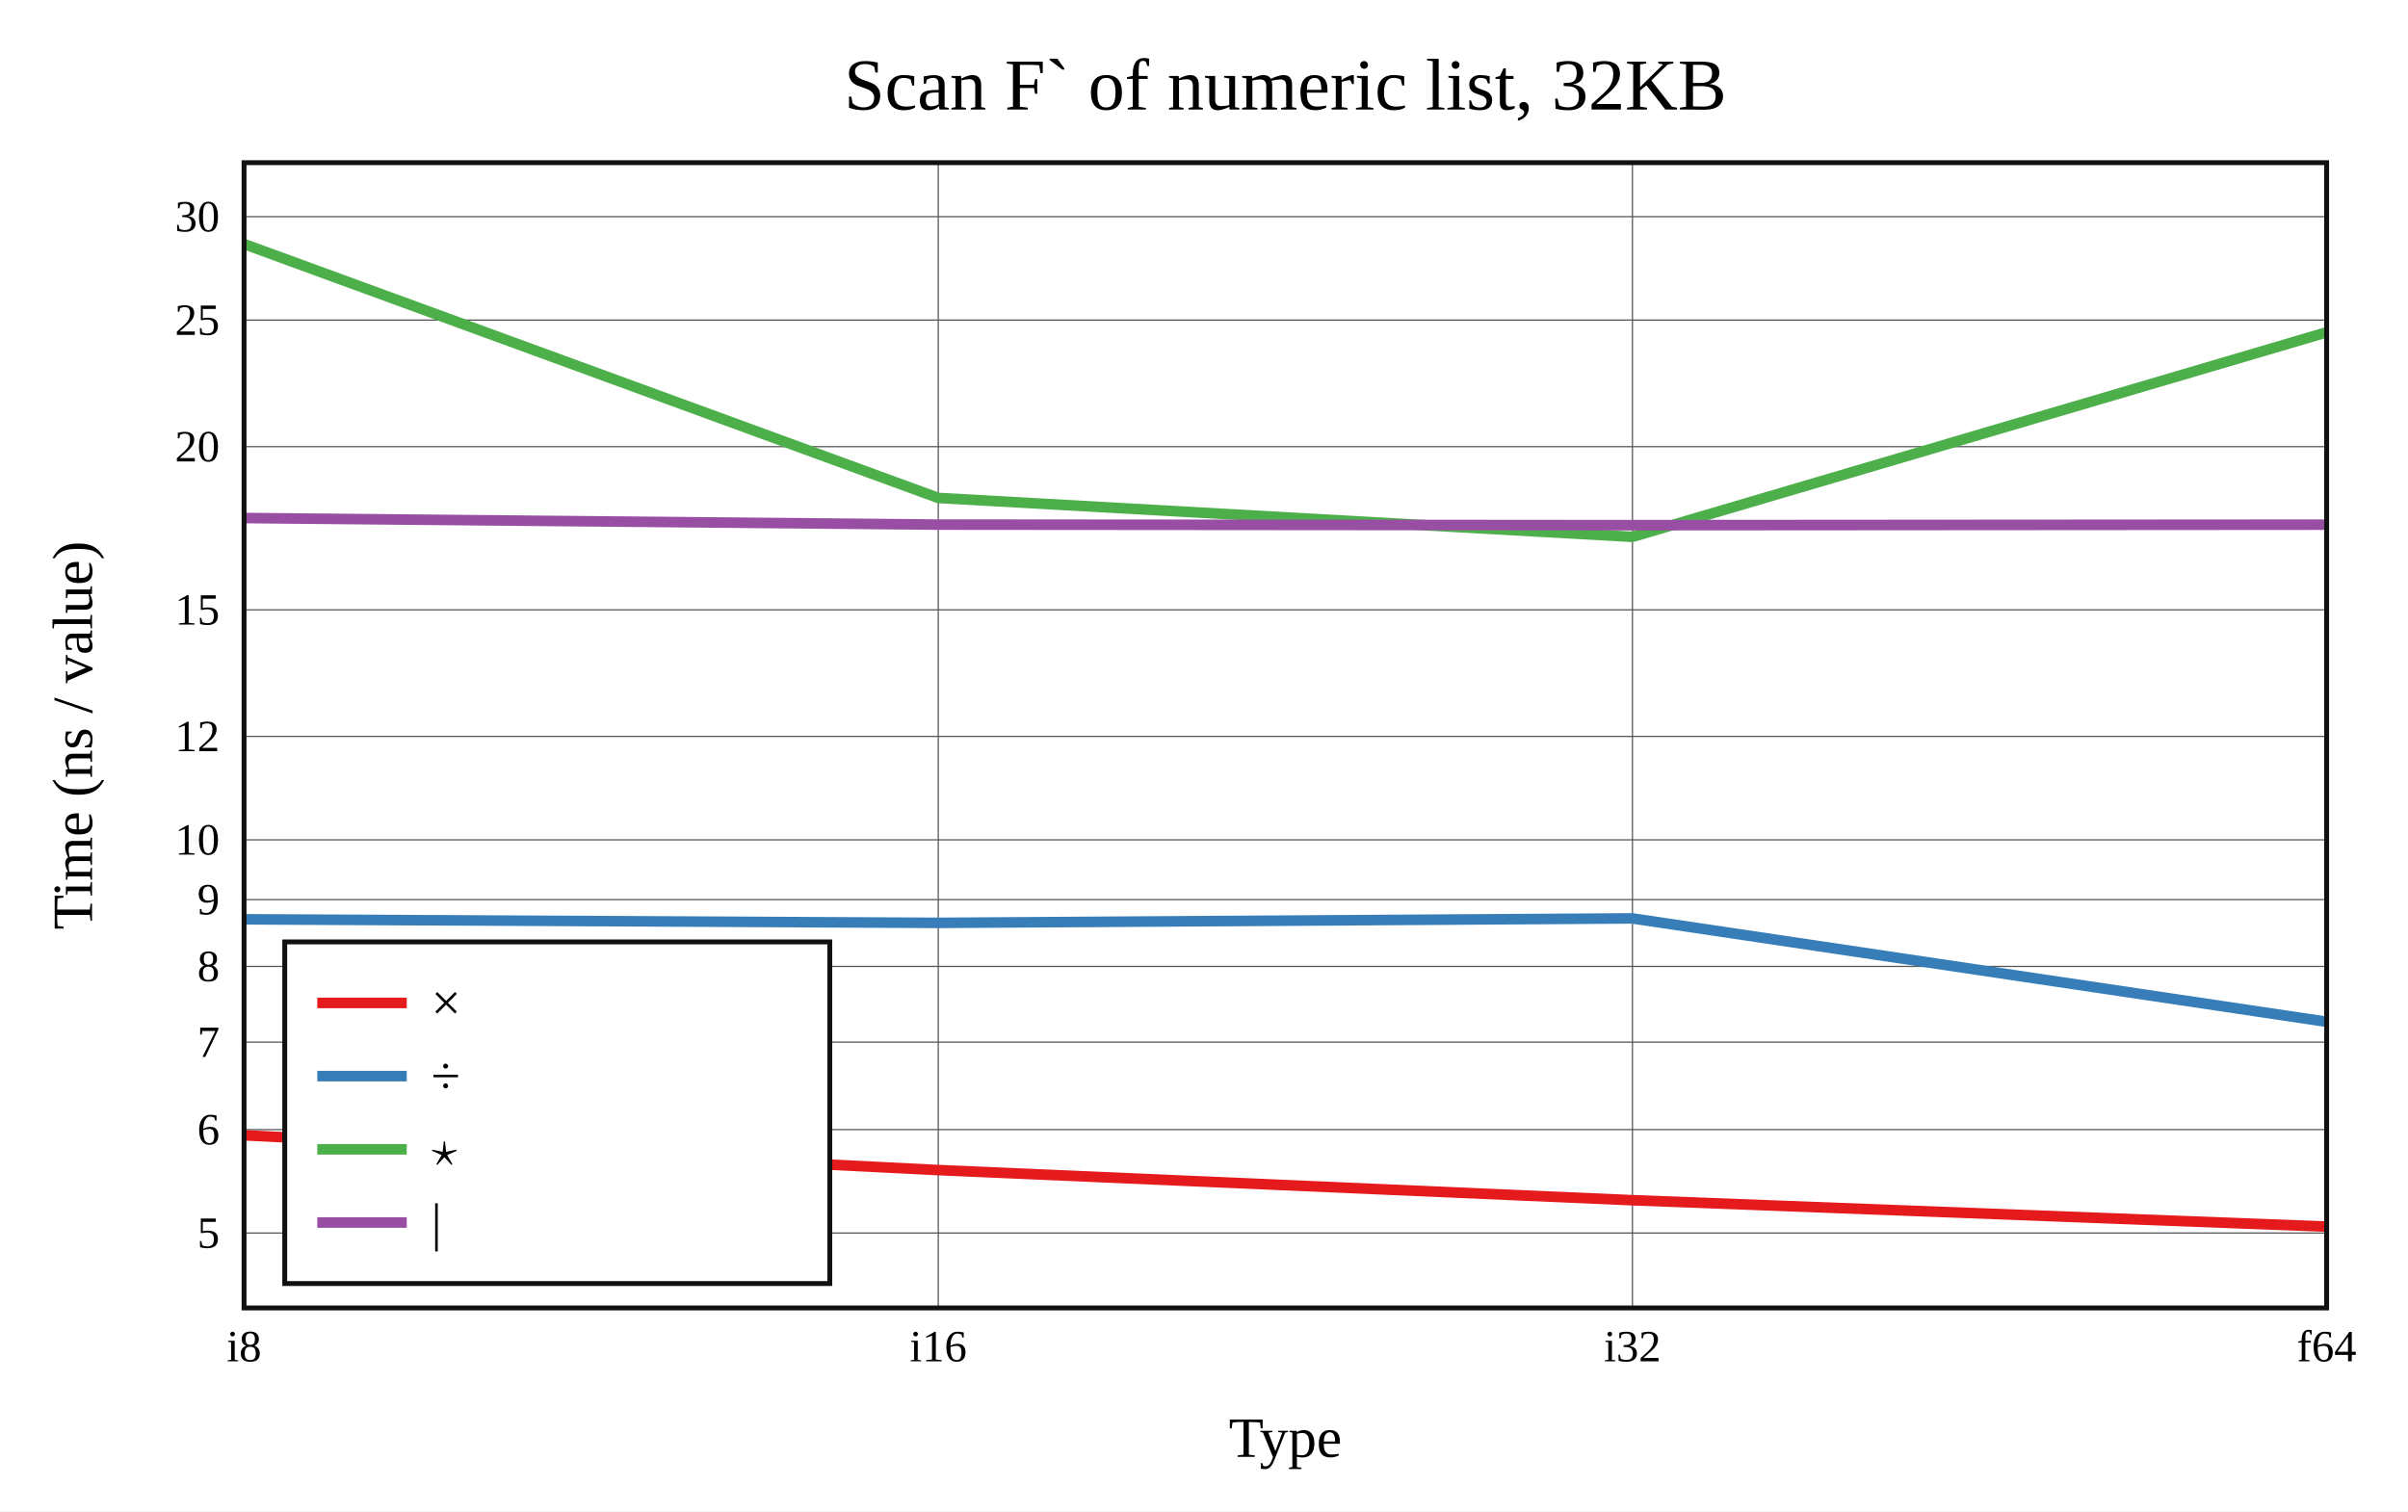
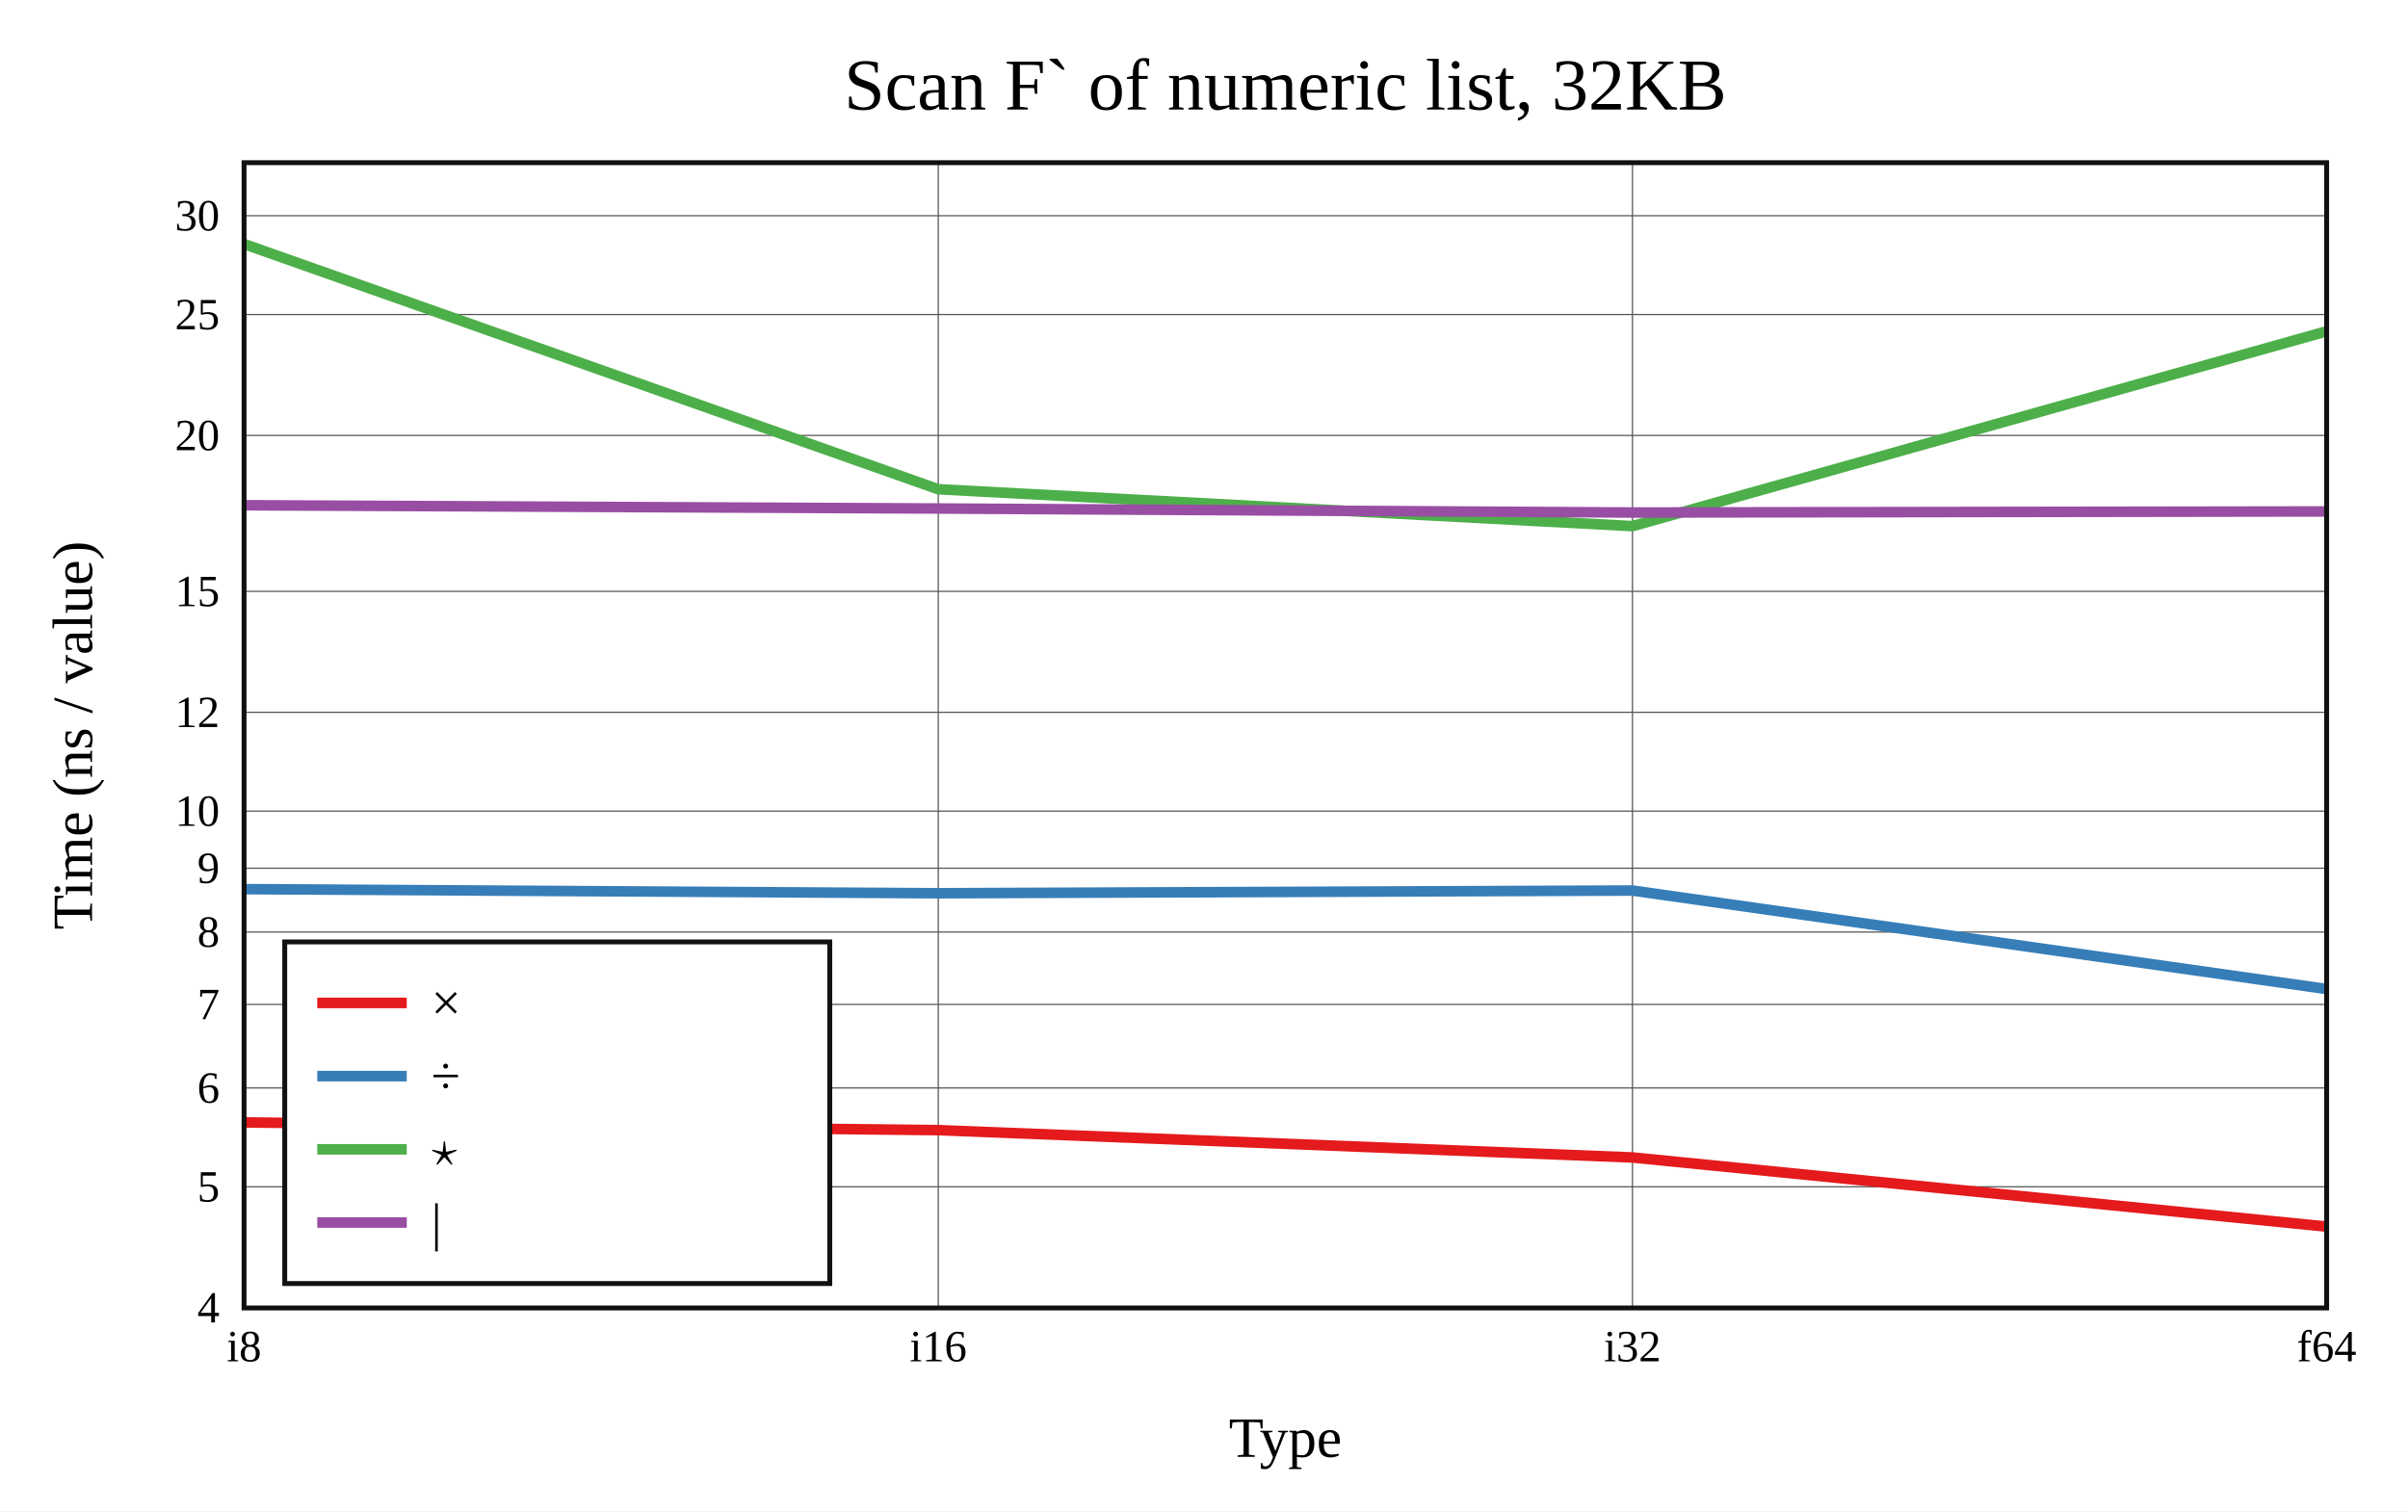
<svg xmlns="http://www.w3.org/2000/svg" viewBox="-60 -40 592 371.6" height="557.4" width="888">
  <g stroke-width="2.6" font-size="14px" text-anchor="middle">
    <defs>
      <clipPath id="clip">
        <rect x="0" y="0" width="512" height="281.6" />
      </clipPath>
    </defs>
    <rect fill="white" x="-60" y="-40" width="592" height="371.6" />
    <text dy="0.33em" font-size="18px" x="256" y="-19">Scan F` of numeric list, 32KB</text>
    <text dy="0.33em" x="256" y="313.6">Type</text>
    <text dy="0.33em" transform="rotate(-90)" x="-140.8" y="-42">Time (ns / value)</text>
    <g stroke-width="0.3" stroke="#555">
      <path d="M170.667 0v281.6" />
      <path d="M341.333 0v281.6" />
-       <path d="M0 263.179h512" />
-       <path d="M0 237.75h512" />
-       <path d="M0 216.25h512" />
-       <path d="M0 197.625h512" />
-       <path d="M0 181.198h512" />
-       <path d="M0 166.502h512" />
-       <path d="M0 141.073h512" />
-       <path d="M0 109.95h512" />
-       <path d="M0 69.826h512" />
-       <path d="M0 38.703h512" />
-       <path d="M0 13.273h512" />
+       <path d="M0 251.807h512" />
+       <path d="M0 227.511h512" />
+       <path d="M0 206.969h512" />
+       <path d="M0 189.175h512" />
+       <path d="M0 173.479h512" />
+       <path d="M0 159.439h512" />
+       <path d="M0 135.143h512" />
+       <path d="M0 105.407h512" />
+       <path d="M0 67.071h512" />
+       <path d="M0 37.335h512" />
+       <path d="M0 13.039h512" />
    </g>
    <g font-size="11px">
      <text dy="0.33em" x="0" y="291.1">i8</text>
      <text dy="0.33em" x="170.667" y="291.1">i16</text>
      <text dy="0.33em" x="341.333" y="291.1">i32</text>
      <text dy="0.33em" x="512" y="291.1">f64</text>
      <g text-anchor="end">
-         <text dy="0.33em" x="-6" y="263.179">5</text>
-         <text dy="0.33em" x="-6" y="237.75">6</text>
-         <text dy="0.33em" x="-6" y="216.25">7</text>
-         <text dy="0.33em" x="-6" y="197.625">8</text>
-         <text dy="0.33em" x="-6" y="181.198">9</text>
-         <text dy="0.33em" x="-6" y="166.502">10</text>
-         <text dy="0.33em" x="-6" y="141.073">12</text>
-         <text dy="0.33em" x="-6" y="109.95">15</text>
-         <text dy="0.33em" x="-6" y="69.826">20</text>
-         <text dy="0.33em" x="-6" y="38.703">25</text>
-         <text dy="0.33em" x="-6" y="13.273">30</text>
+         <text dy="0.33em" x="-6" y="281.543">4</text>
+         <text dy="0.33em" x="-6" y="251.807">5</text>
+         <text dy="0.33em" x="-6" y="227.511">6</text>
+         <text dy="0.33em" x="-6" y="206.969">7</text>
+         <text dy="0.33em" x="-6" y="189.175">8</text>
+         <text dy="0.33em" x="-6" y="173.479">9</text>
+         <text dy="0.33em" x="-6" y="159.439">10</text>
+         <text dy="0.33em" x="-6" y="135.143">12</text>
+         <text dy="0.33em" x="-6" y="105.407">15</text>
+         <text dy="0.33em" x="-6" y="67.071">20</text>
+         <text dy="0.33em" x="-6" y="37.335">25</text>
+         <text dy="0.33em" x="-6" y="13.039">30</text>
      </g>
    </g>
    <g clip-path="url(#clip)" fill="none" stroke-linecap="round" stroke-linejoin="round">
-       <path stroke="#e41a1c" d="M0 239.146L170.667 247.705L341.333 255.114L512 261.6" />
-       <path stroke="#377eb8" d="M0 186.041L170.667 186.917L341.333 185.821L512 211.236" />
-       <path stroke="#4daf4a" d="M0 20L170.667 82.436L341.333 91.999L512 41.709" />
-       <path stroke="#984ea3" d="M0 87.377L170.667 88.991L341.333 89.13L512 89.008" />
+       <path stroke="#e41a1c" d="M0 235.987L170.667 237.881L341.333 244.603L512 261.6" />
+       <path stroke="#377eb8" d="M0 178.622L170.667 179.634L341.333 178.968L512 203.185" />
+       <path stroke="#4daf4a" d="M0 20L170.667 80.298L341.333 89.365L512 41.463" />
+       <path stroke="#984ea3" d="M0 84.231L170.667 85.034L341.333 86.021L512 85.756" />
    </g>
    <rect stroke-width="1.2" stroke="#111" fill="none" x="0" y="0" width="512" height="281.6" />
    <g transform="translate(10,191.6)" text-anchor="start" font-size="13px">
      <rect stroke-width="1.2" stroke="#111" fill="white" x="0" y="0" width="134" height="84" />
      <path stroke="#e41a1c" d="M8 15h22" />
      <path stroke="#377eb8" d="M8 33h22" />
      <path stroke="#4daf4a" d="M8 51h22" />
      <path stroke="#984ea3" d="M8 69h22" />
      <text dy="0.33em" x="36" y="15">×</text>
      <text dy="0.33em" x="36" y="33">÷</text>
      <text dy="0.33em" x="36" y="51">⋆</text>
      <text dy="0.33em" x="36" y="69">|</text>
    </g>
  </g>
</svg>
